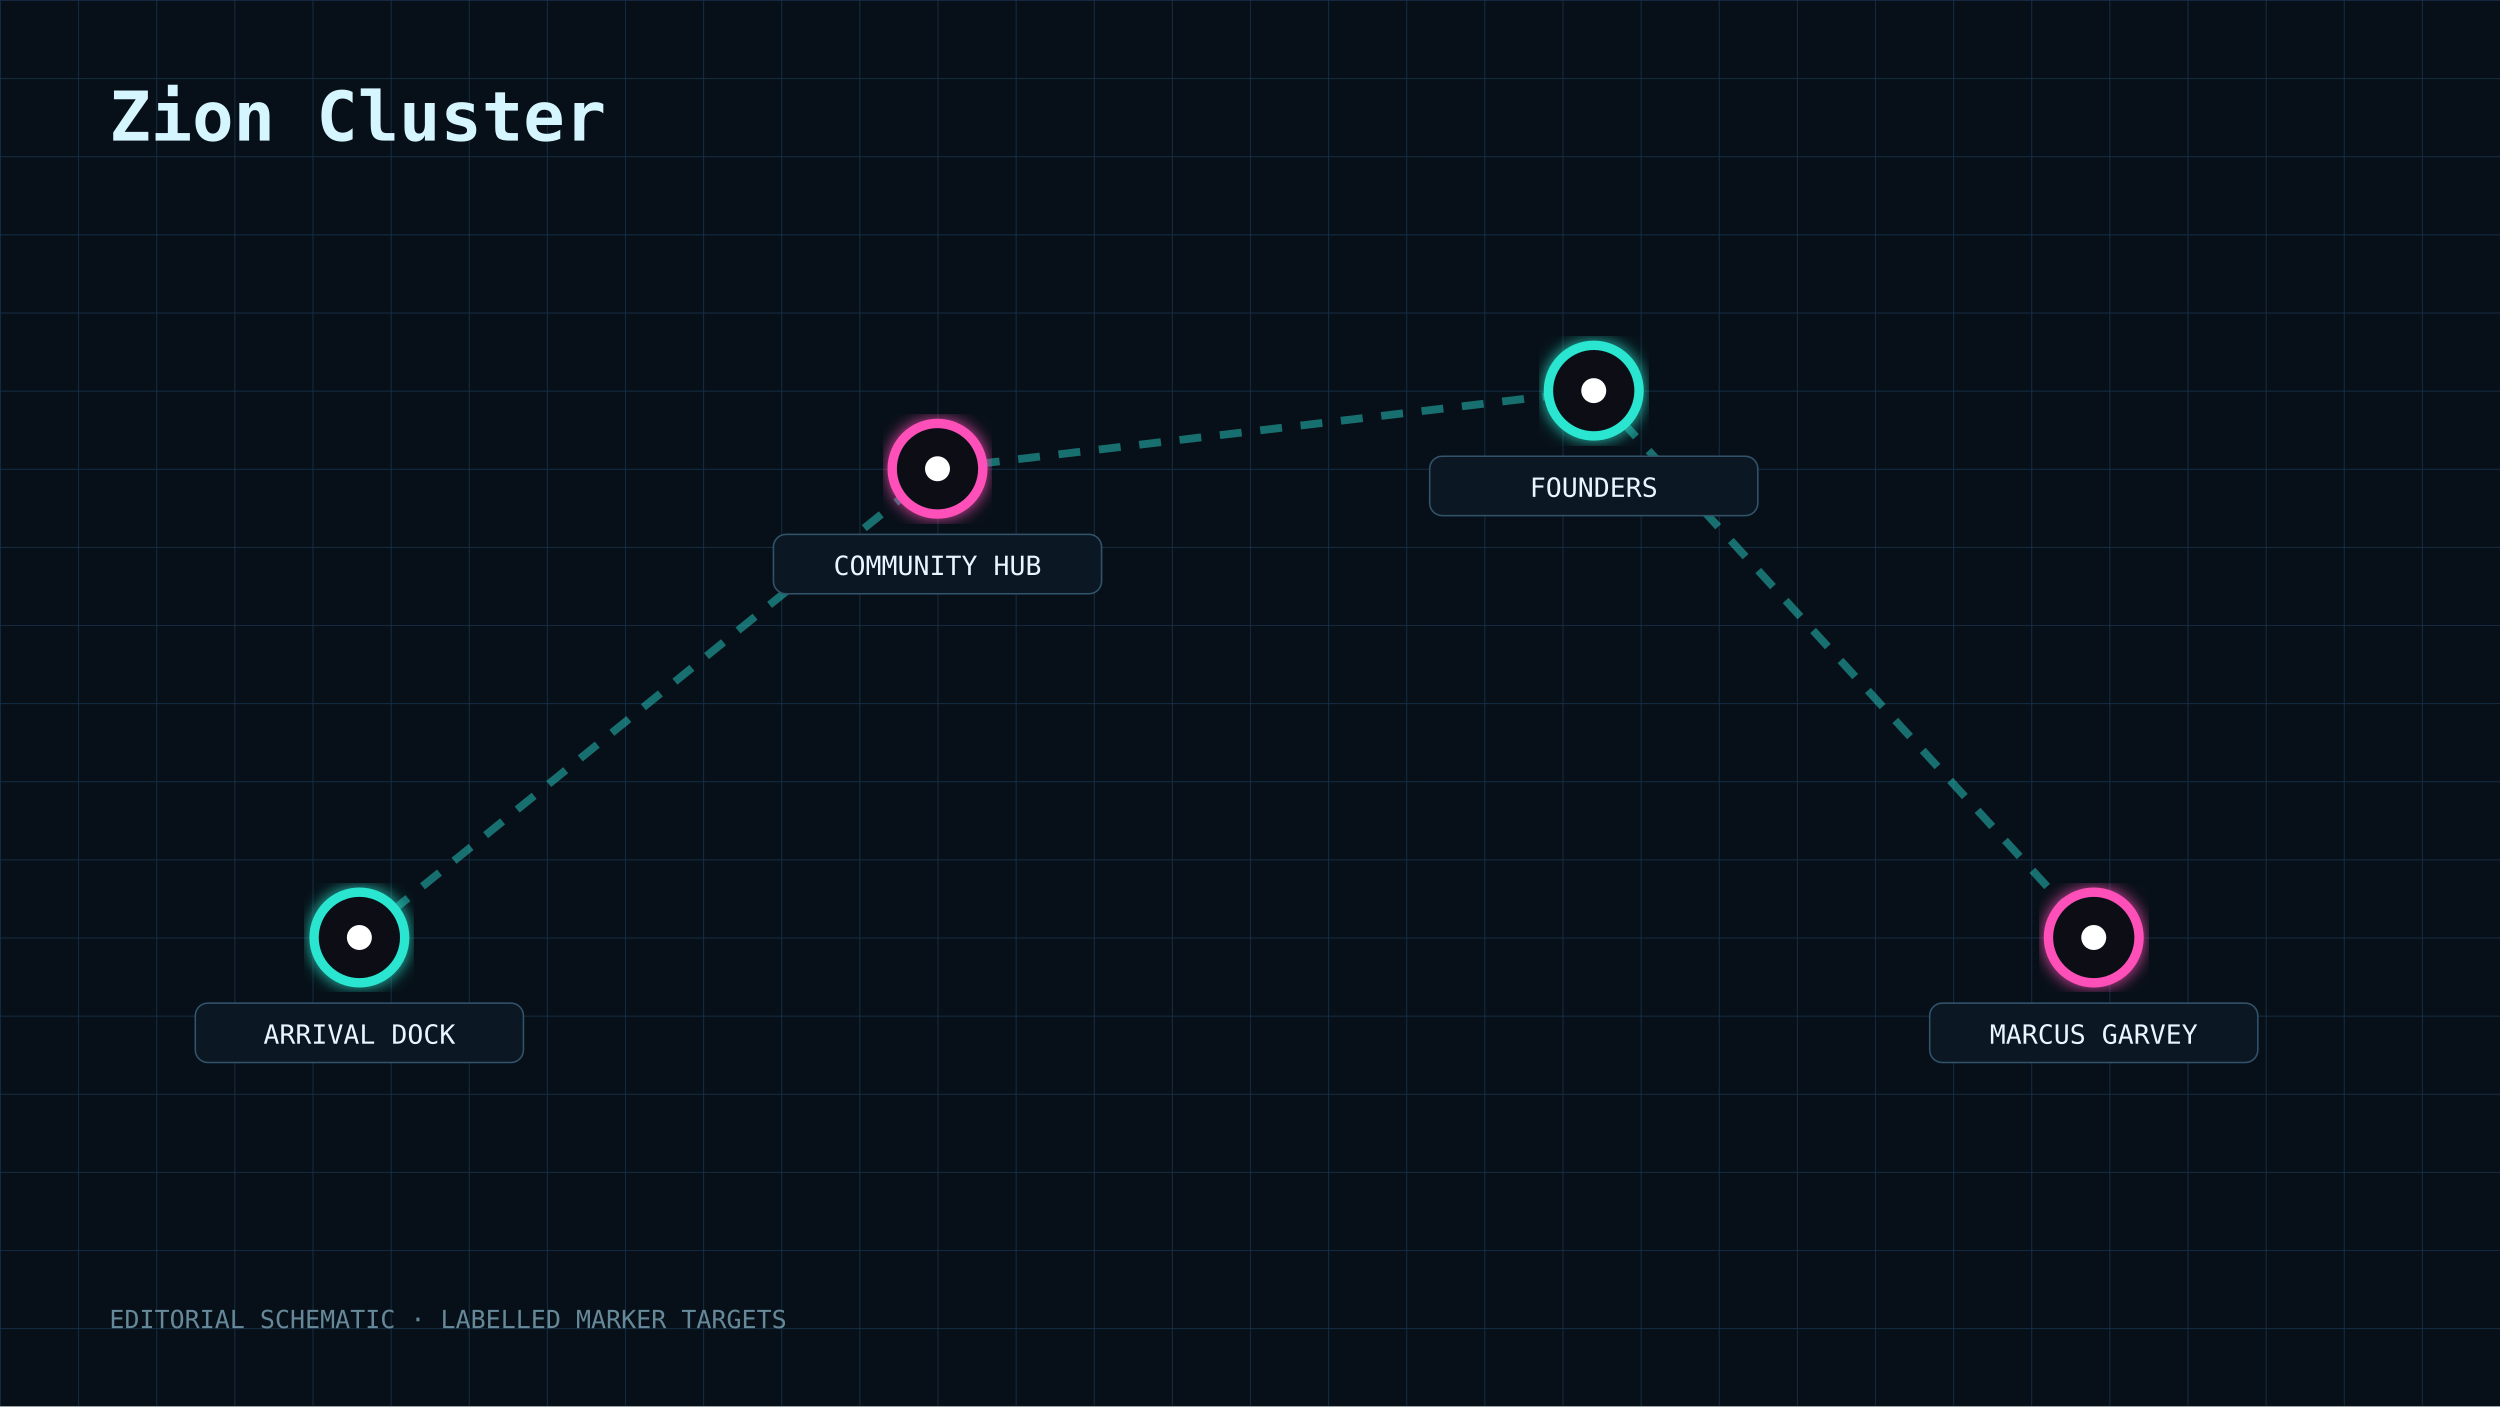
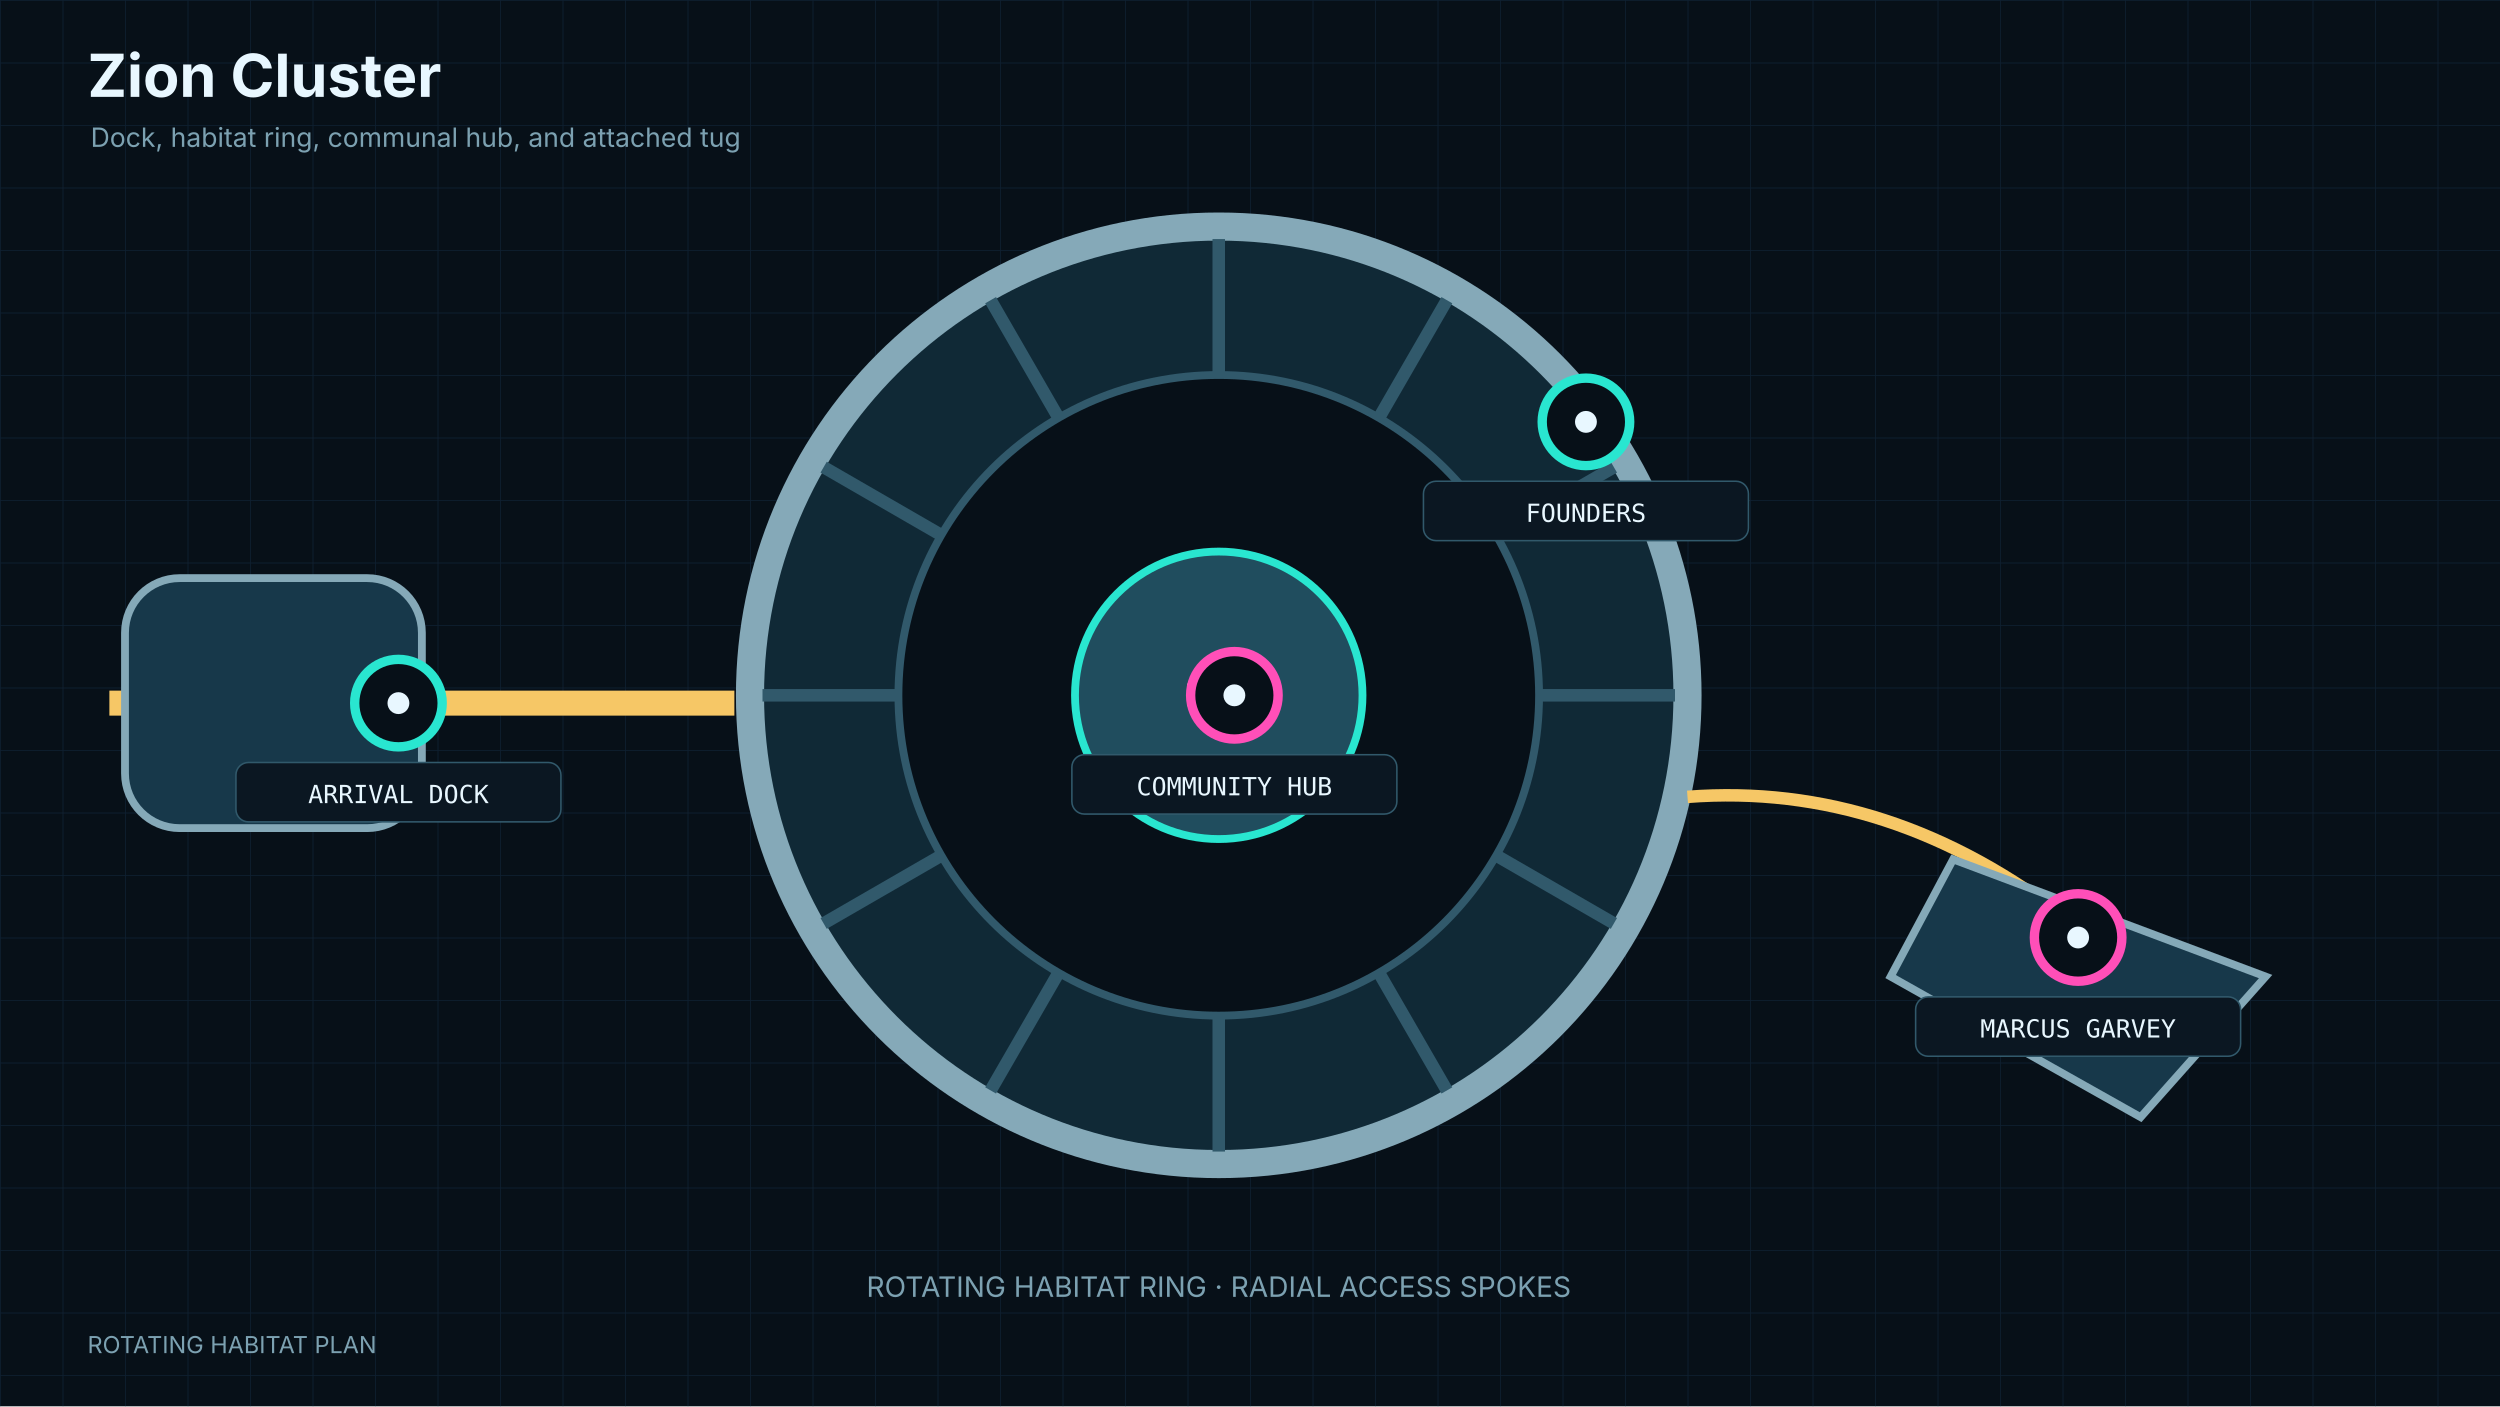
- <svg xmlns="http://www.w3.org/2000/svg" width="1600" height="900">
+ <svg xmlns="http://www.w3.org/2000/svg" width="1600" height="900" viewBox="0 0 1600 900">
+   <rect width="1600" height="900" fill="#071018" />
  <defs>
-     <pattern id="g" width="50" height="50" patternUnits="userSpaceOnUse">
-       <path d="M50 0H0V50" fill="none" stroke="#17314a" />
+     <pattern id="grid" width="40" height="40" patternUnits="userSpaceOnUse">
+       <path d="M40 0H0V40" fill="none" stroke="#17314a" stroke-width="1" opacity=".5" />
    </pattern>
-     <filter id="a">
-       <feGaussianBlur stdDeviation="5" result="b" />
+     <filter id="glow">
+       <feGaussianBlur stdDeviation="4" result="b" />
      <feMerge>
        <feMergeNode in="b" />
        <feMergeNode in="SourceGraphic" />
      </feMerge>
    </filter>
  </defs>
-   <rect width="1600" height="900" fill="#071018" />
-   <rect width="1600" height="900" fill="url(#g)" />
-   <text x="70" y="90" fill="#d6f6ff" font-family="monospace" font-size="44" font-weight="bold">Zion Cluster</text>
-   <path d="M230 600L600 300" stroke="#28cfc5" stroke-width="5" opacity=".5" stroke-dasharray="14 12" />
-   <path d="M600 300L1020 250" stroke="#28cfc5" stroke-width="5" opacity=".5" stroke-dasharray="14 12" />
-   <path d="M1020 250L1340 600" stroke="#28cfc5" stroke-width="5" opacity=".5" stroke-dasharray="14 12" />
+   <rect width="1600" height="900" fill="url(#grid)" />
+   <text x="56" y="62" fill="#e8f7ff" font-family="Inter,Segoe UI,sans-serif" font-size="38" text-anchor="start" font-weight="bold">Zion Cluster</text>
+   <text x="58" y="94" fill="#7ca1b1" font-family="Inter,Segoe UI,sans-serif" font-size="17" text-anchor="start" font-weight="normal">Dock, habitat ring, communal hub, and attached tug</text>
+   <circle cx="780" cy="445" r="300" fill="#102936" stroke="#85a9b8" stroke-width="18" />
+   <circle cx="780" cy="445" r="205" fill="#071018" stroke="#31596b" stroke-width="5" />
+   <circle cx="780" cy="445" r="92" fill="#204d5e" stroke="#29e6d0" stroke-width="5" />
+   <line x1="985" y1="445" x2="1072" y2="445" stroke="#31596b" stroke-width="8" />
+   <line x1="957.535" y1="547.5" x2="1032.879" y2="591" stroke="#31596b" stroke-width="8" />
+   <line x1="882.5" y1="622.535" x2="926" y2="697.879" stroke="#31596b" stroke-width="8" />
+   <line x1="780" y1="650" x2="780" y2="737" stroke="#31596b" stroke-width="8" />
+   <line x1="677.5" y1="622.535" x2="634" y2="697.879" stroke="#31596b" stroke-width="8" />
+   <line x1="602.465" y1="547.5" x2="527.121" y2="591" stroke="#31596b" stroke-width="8" />
+   <line x1="575" y1="445" x2="488" y2="445" stroke="#31596b" stroke-width="8" />
+   <line x1="602.465" y1="342.5" x2="527.121" y2="299" stroke="#31596b" stroke-width="8" />
+   <line x1="677.5" y1="267.465" x2="634" y2="192.121" stroke="#31596b" stroke-width="8" />
+   <line x1="780" y1="240" x2="780" y2="153" stroke="#31596b" stroke-width="8" />
+   <line x1="882.5" y1="267.465" x2="926" y2="192.121" stroke="#31596b" stroke-width="8" />
+   <line x1="957.535" y1="342.5" x2="1032.879" y2="299" stroke="#31596b" stroke-width="8" />
+   <path d="M70 450H470" fill="none" stroke="#f6c766" stroke-width="16" />
+   <rect x="80" y="370" width="190" height="160" rx="35" fill="#17384a" stroke="#85a9b8" stroke-width="5" />
+   <path d="M1080 510Q1210 500 1325 590" fill="none" stroke="#f6c766" stroke-width="8" />
+   <path d="M1250 550L1450 625L1370 715L1210 625Z" fill="#17384a" stroke="#85a9b8" stroke-width="5" />
+   <text x="780" y="830" fill="#7ca1b1" font-family="Inter,Segoe UI,sans-serif" font-size="18" text-anchor="middle" font-weight="normal">ROTATING HABITAT RING · RADIAL ACCESS SPOKES</text>
+   <text x="780" y="452" fill="#e8f7ff" font-family="Inter,Segoe UI,sans-serif" font-size="20" text-anchor="middle" font-weight="bold">HUB</text>
  <g>
-     <circle cx="230" cy="600" r="29" fill="#071018" stroke="#29e6d0" stroke-width="6" filter="url(#a)" />
-     <circle cx="230" cy="600" r="8" fill="white" />
-     <rect x="125" y="642" width="210" height="38" rx="8" fill="#0b1722" stroke="#31536b" />
-     <text x="230" y="668" text-anchor="middle" fill="#e8f7ff" font-family="monospace" font-size="17">ARRIVAL DOCK</text>
+     <circle cx="255" cy="450" r="28" fill="#071018" stroke="#29e6d0" stroke-width="6" />
+     <circle cx="255" cy="450" r="7" fill="#e8f7ff" />
+     <rect x="151" y="488" width="208" height="38" rx="8" fill="#0b1722" stroke="#31596b" />
+     <text x="255" y="514" text-anchor="middle" fill="#e8f7ff" font-family="monospace" font-size="16">ARRIVAL DOCK</text>
  </g>
  <g>
-     <circle cx="600" cy="300" r="29" fill="#071018" stroke="#ff4fb8" stroke-width="6" filter="url(#a)" />
-     <circle cx="600" cy="300" r="8" fill="white" />
-     <rect x="495" y="342" width="210" height="38" rx="8" fill="#0b1722" stroke="#31536b" />
-     <text x="600" y="368" text-anchor="middle" fill="#e8f7ff" font-family="monospace" font-size="17">COMMUNITY HUB</text>
+     <circle cx="790" cy="445" r="28" fill="#071018" stroke="#ff4fb8" stroke-width="6" />
+     <circle cx="790" cy="445" r="7" fill="#e8f7ff" />
+     <rect x="686" y="483" width="208" height="38" rx="8" fill="#0b1722" stroke="#31596b" />
+     <text x="790" y="509" text-anchor="middle" fill="#e8f7ff" font-family="monospace" font-size="16">COMMUNITY HUB</text>
  </g>
  <g>
-     <circle cx="1020" cy="250" r="29" fill="#071018" stroke="#29e6d0" stroke-width="6" filter="url(#a)" />
-     <circle cx="1020" cy="250" r="8" fill="white" />
-     <rect x="915" y="292" width="210" height="38" rx="8" fill="#0b1722" stroke="#31536b" />
-     <text x="1020" y="318" text-anchor="middle" fill="#e8f7ff" font-family="monospace" font-size="17">FOUNDERS</text>
+     <circle cx="1015" cy="270" r="28" fill="#071018" stroke="#29e6d0" stroke-width="6" />
+     <circle cx="1015" cy="270" r="7" fill="#e8f7ff" />
+     <rect x="911" y="308" width="208" height="38" rx="8" fill="#0b1722" stroke="#31596b" />
+     <text x="1015" y="334" text-anchor="middle" fill="#e8f7ff" font-family="monospace" font-size="16">FOUNDERS</text>
  </g>
  <g>
-     <circle cx="1340" cy="600" r="29" fill="#071018" stroke="#ff4fb8" stroke-width="6" filter="url(#a)" />
-     <circle cx="1340" cy="600" r="8" fill="white" />
-     <rect x="1235" y="642" width="210" height="38" rx="8" fill="#0b1722" stroke="#31536b" />
-     <text x="1340" y="668" text-anchor="middle" fill="#e8f7ff" font-family="monospace" font-size="17">MARCUS GARVEY</text>
+     <circle cx="1330" cy="600" r="28" fill="#071018" stroke="#ff4fb8" stroke-width="6" />
+     <circle cx="1330" cy="600" r="7" fill="#e8f7ff" />
+     <rect x="1226" y="638" width="208" height="38" rx="8" fill="#0b1722" stroke="#31596b" />
+     <text x="1330" y="664" text-anchor="middle" fill="#e8f7ff" font-family="monospace" font-size="16">MARCUS GARVEY</text>
  </g>
-   <text x="70" y="850" fill="#66899a" font-family="monospace" font-size="16">EDITORIAL SCHEMATIC · LABELLED MARKER TARGETS</text>
+   <text x="56" y="866" fill="#7ca1b1" font-family="Inter,Segoe UI,sans-serif" font-size="15" text-anchor="start" font-weight="normal">ROTATING HABITAT PLAN</text>
</svg>
